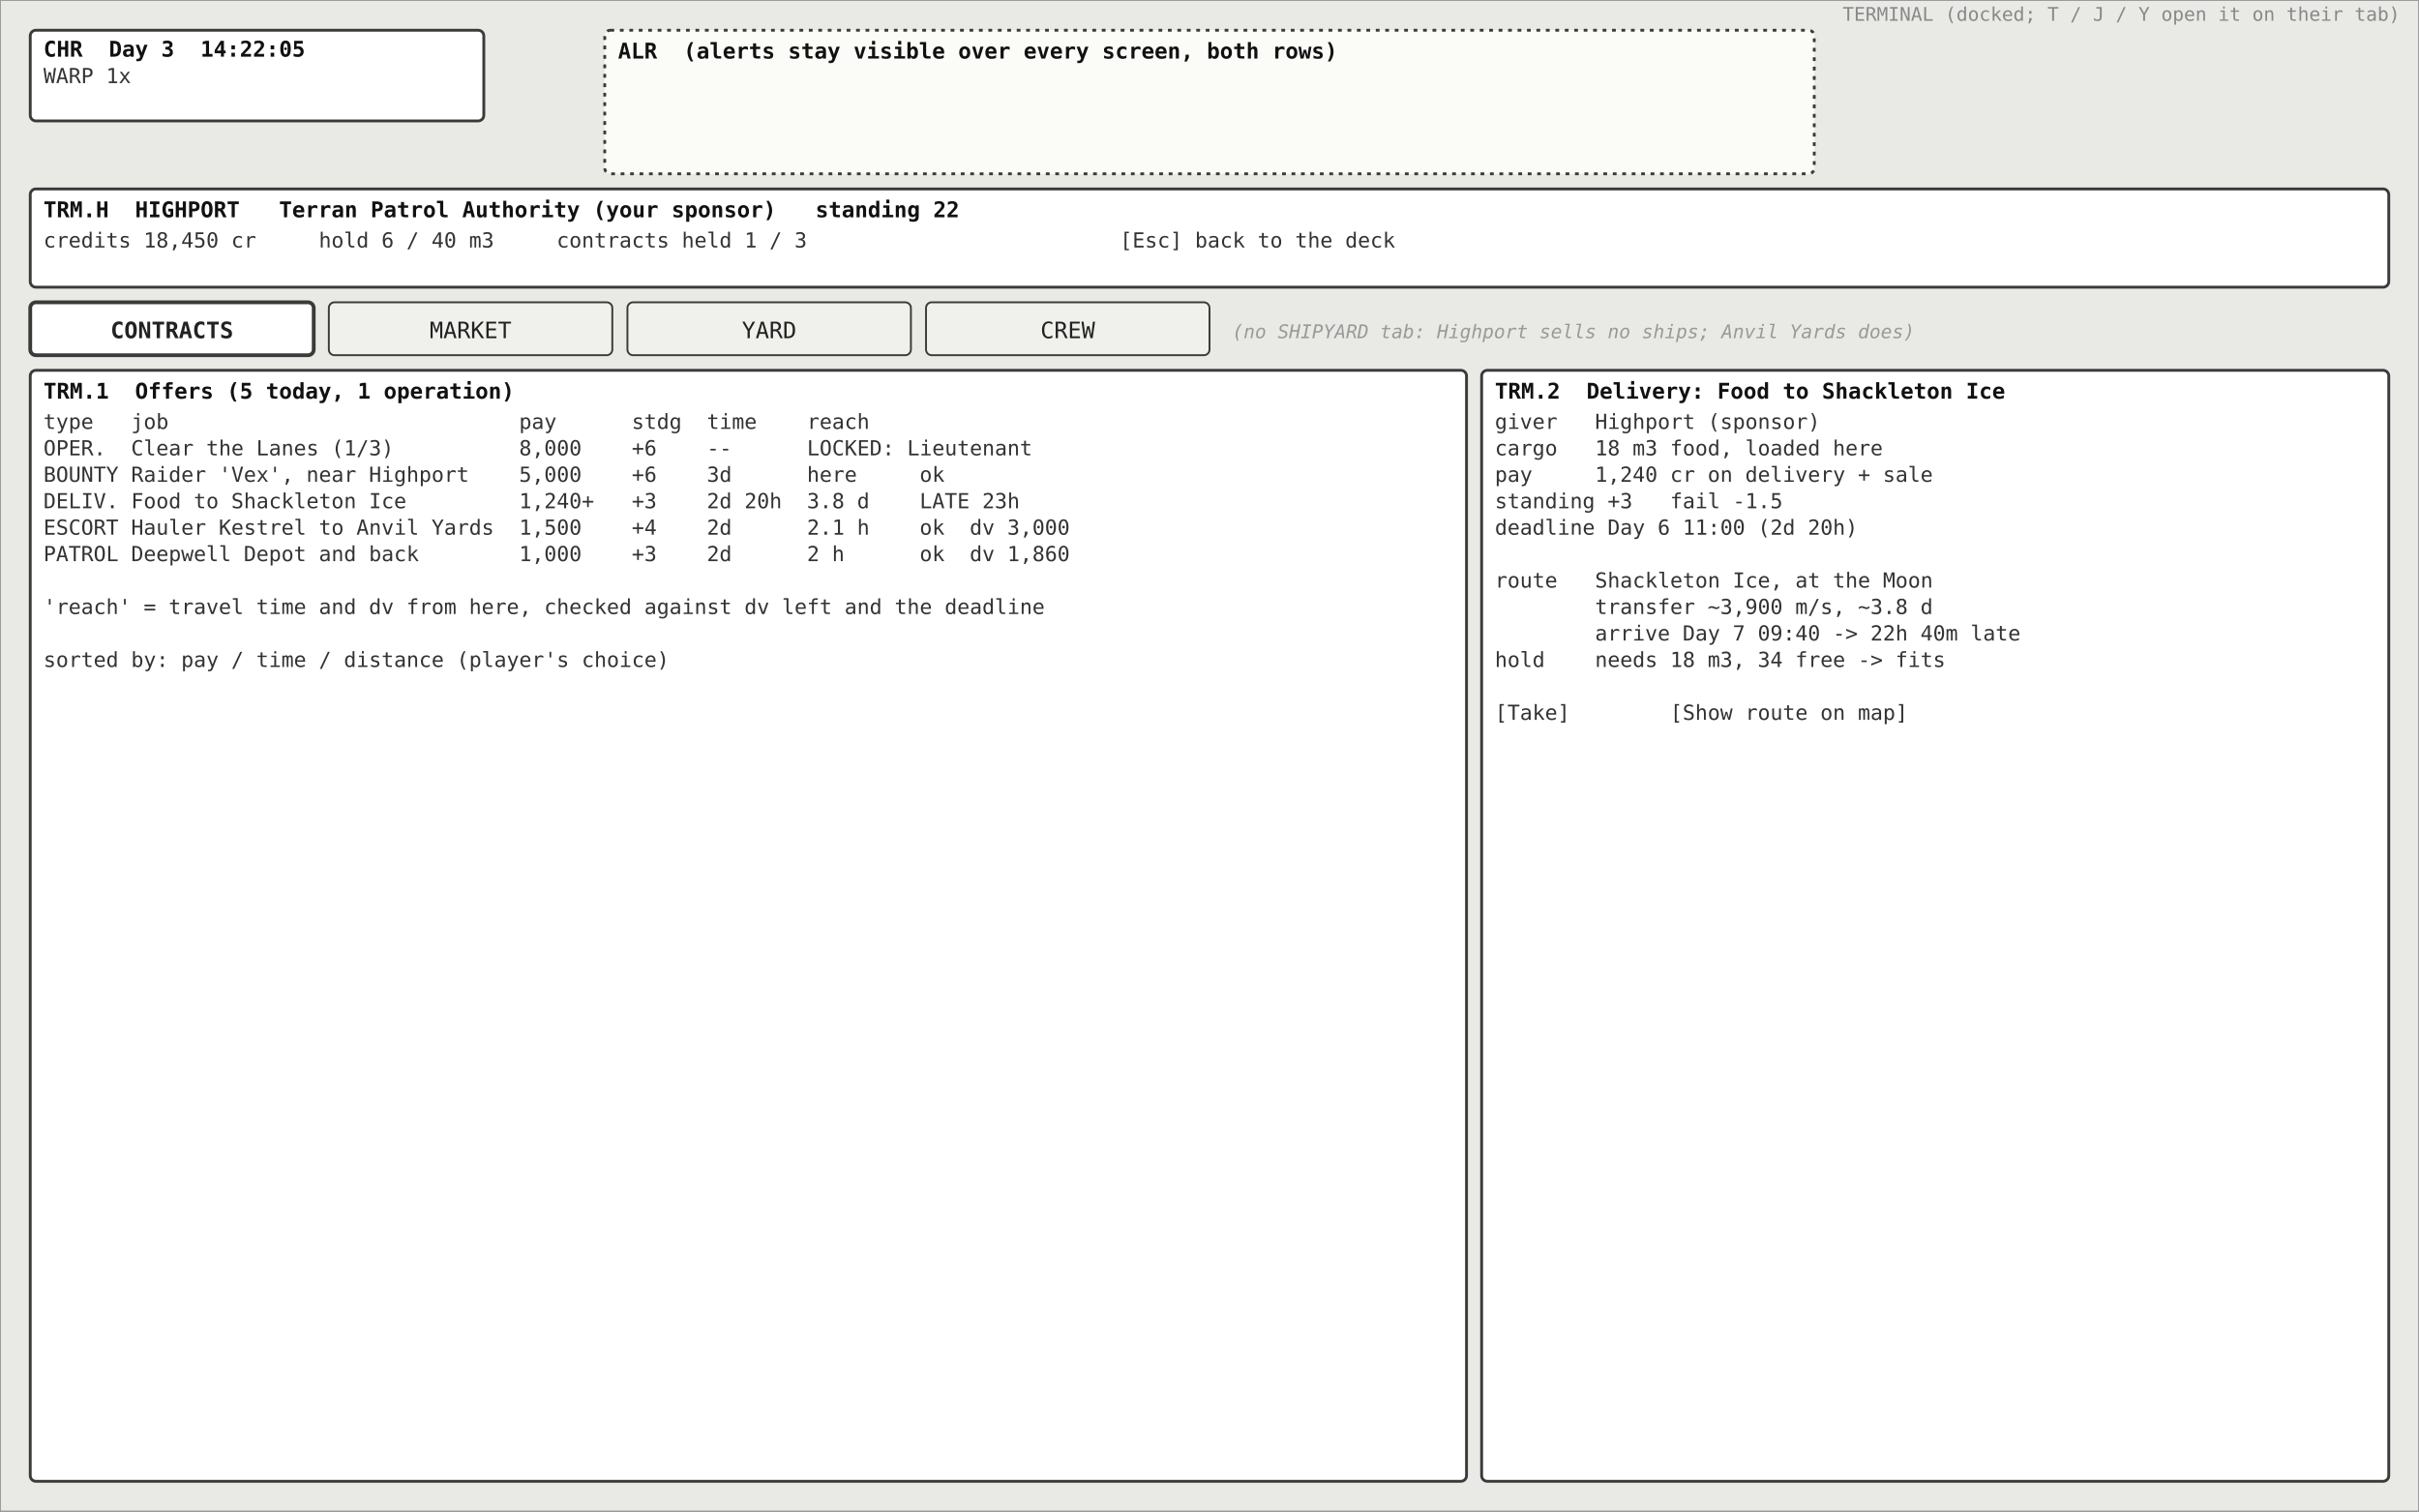
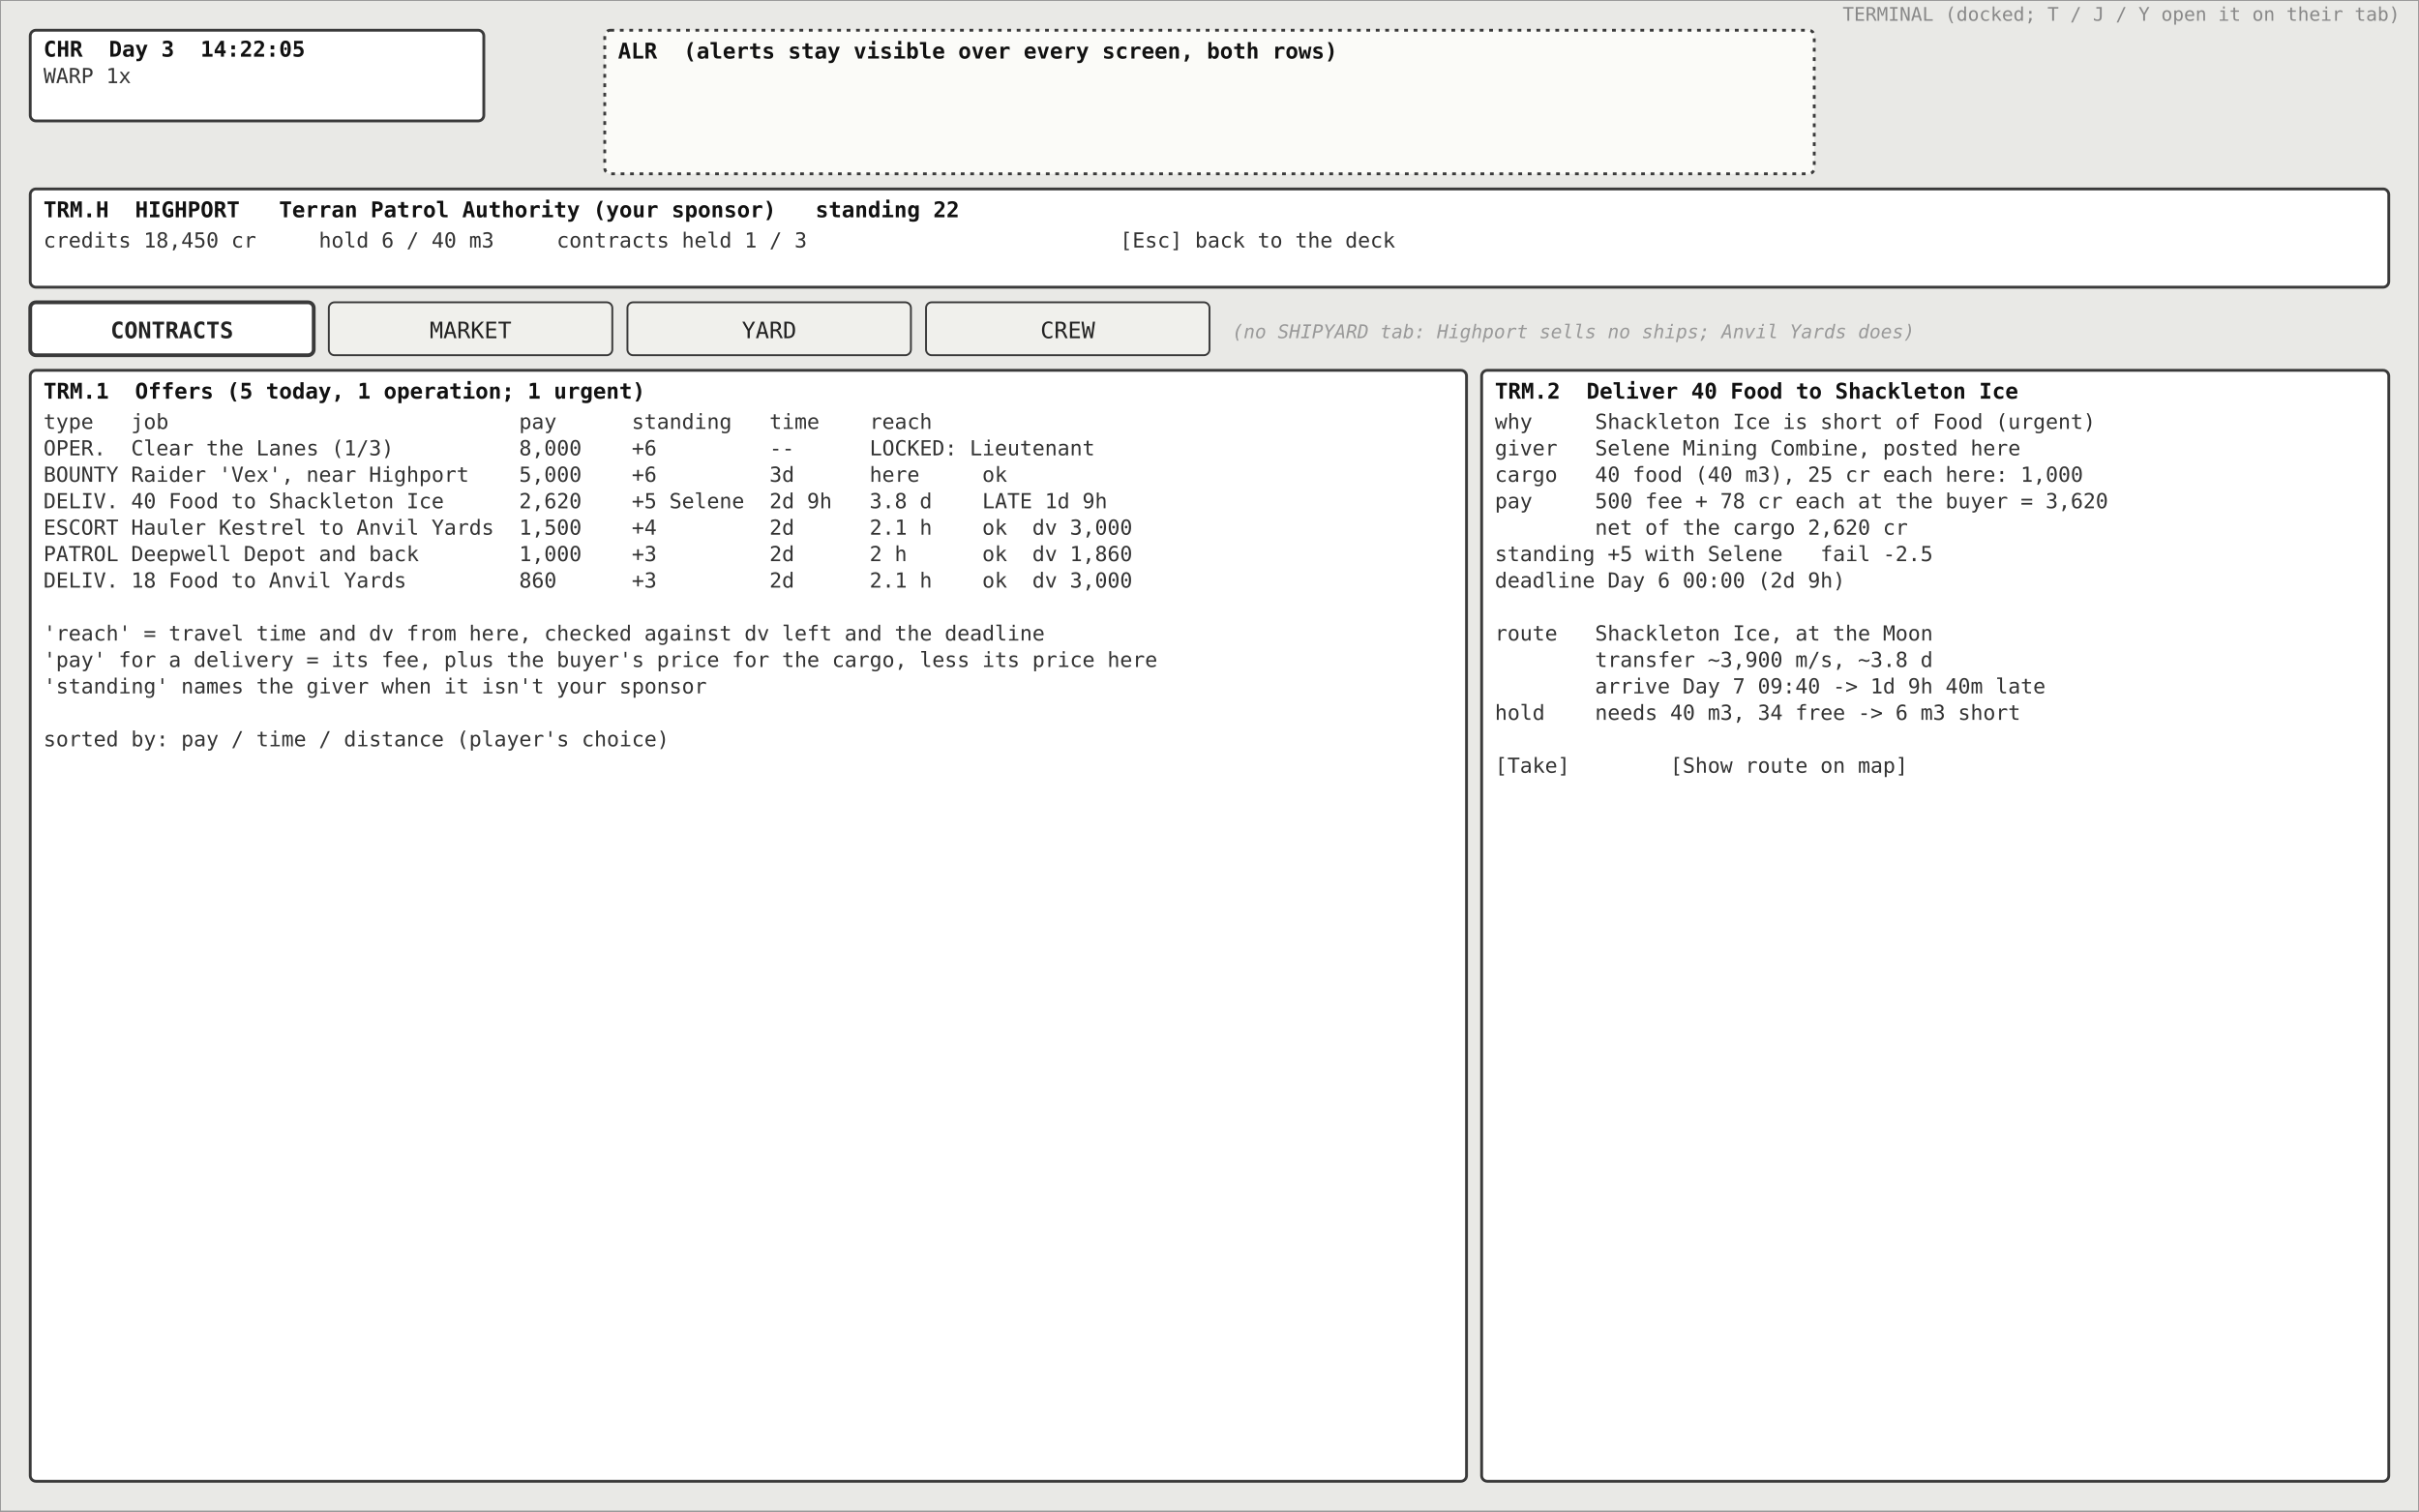
<svg xmlns="http://www.w3.org/2000/svg" width="1280" height="800" viewBox="0 0 1280 800" role="img" aria-label="Station terminal: one screen for every service a station sells">
  <rect x="0" y="0" width="1280" height="800" rx="0" fill="#e9e9e6" stroke="#9a9a9a" stroke-width="1" />
  <text x="1270" y="11" font-family="DejaVu Sans Mono, Menlo, Consolas, monospace" font-size="10" font-weight="normal" font-style="normal" fill="#888" text-anchor="end" xml:space="preserve" style="white-space:pre">TERMINAL (docked; T / J / Y open it on their tab)</text>
  <rect x="16" y="16" width="240" height="48" rx="3" fill="#ffffff" stroke="#3a3a3a" stroke-width="1.5" />
  <text x="23" y="30" font-family="DejaVu Sans Mono, Menlo, Consolas, monospace" font-size="11.5" font-weight="bold" font-style="normal" fill="#111" text-anchor="start" xml:space="preserve" style="white-space:pre">CHR  Day 3  14:22:05</text>
  <text x="23" y="44" font-family="DejaVu Sans Mono, Menlo, Consolas, monospace" font-size="11" font-weight="normal" font-style="normal" fill="#333" text-anchor="start" xml:space="preserve" style="white-space:pre">WARP 1x</text>
  <rect x="320" y="16" width="640" height="76" rx="3" fill="#fbfbf8" stroke="#3a3a3a" stroke-width="1.5" stroke-dasharray="2 3" />
  <text x="327" y="31" font-family="DejaVu Sans Mono, Menlo, Consolas, monospace" font-size="11.5" font-weight="bold" font-style="normal" fill="#111" text-anchor="start" xml:space="preserve" style="white-space:pre">ALR  (alerts stay visible over every screen, both rows)</text>
  <rect x="16" y="100" width="1248" height="52" rx="3" fill="#ffffff" stroke="#3a3a3a" stroke-width="1.5" />
  <text x="23" y="115" font-family="DejaVu Sans Mono, Menlo, Consolas, monospace" font-size="11.5" font-weight="bold" font-style="normal" fill="#111" text-anchor="start" xml:space="preserve" style="white-space:pre">TRM.H  HIGHPORT   Terran Patrol Authority (your sponsor)   standing 22</text>
  <text x="23" y="131" font-family="DejaVu Sans Mono, Menlo, Consolas, monospace" font-size="11" font-weight="normal" font-style="normal" fill="#333" text-anchor="start" xml:space="preserve" style="white-space:pre">credits 18,450 cr     hold 6 / 40 m3     contracts held 1 / 3                         [Esc] back to the deck</text>
  <rect x="16" y="160" width="150" height="28" rx="3" fill="#ffffff" stroke="#3a3a3a" stroke-width="2" />
  <text x="91" y="179" font-family="DejaVu Sans Mono, Menlo, Consolas, monospace" font-size="12" font-weight="bold" font-style="normal" fill="#222" text-anchor="middle" xml:space="preserve" style="white-space:pre">CONTRACTS</text>
  <rect x="174" y="160" width="150" height="28" rx="3" fill="#f0f0ec" stroke="#3a3a3a" stroke-width="1" />
  <text x="249" y="179" font-family="DejaVu Sans Mono, Menlo, Consolas, monospace" font-size="12" font-weight="normal" font-style="normal" fill="#222" text-anchor="middle" xml:space="preserve" style="white-space:pre">MARKET</text>
  <rect x="332" y="160" width="150" height="28" rx="3" fill="#f0f0ec" stroke="#3a3a3a" stroke-width="1" />
  <text x="407" y="179" font-family="DejaVu Sans Mono, Menlo, Consolas, monospace" font-size="12" font-weight="normal" font-style="normal" fill="#222" text-anchor="middle" xml:space="preserve" style="white-space:pre">YARD</text>
  <rect x="490" y="160" width="150" height="28" rx="3" fill="#f0f0ec" stroke="#3a3a3a" stroke-width="1" />
  <text x="565" y="179" font-family="DejaVu Sans Mono, Menlo, Consolas, monospace" font-size="12" font-weight="normal" font-style="normal" fill="#222" text-anchor="middle" xml:space="preserve" style="white-space:pre">CREW</text>
  <text x="652" y="179" font-family="DejaVu Sans Mono, Menlo, Consolas, monospace" font-size="10" font-weight="normal" font-style="italic" fill="#999" text-anchor="start" xml:space="preserve" style="white-space:pre">(no SHIPYARD tab: Highport sells no ships; Anvil Yards does)</text>
  <rect x="16" y="196" width="760" height="588" rx="3" fill="#ffffff" stroke="#3a3a3a" stroke-width="1.5" />
-   <text x="23" y="211" font-family="DejaVu Sans Mono, Menlo, Consolas, monospace" font-size="11.5" font-weight="bold" font-style="normal" fill="#111" text-anchor="start" xml:space="preserve" style="white-space:pre">TRM.1  Offers (5 today, 1 operation)</text>
-   <text x="23" y="227" font-family="DejaVu Sans Mono, Menlo, Consolas, monospace" font-size="11" font-weight="normal" font-style="normal" fill="#333" text-anchor="start" xml:space="preserve" style="white-space:pre">type   job                            pay      stdg  time    reach</text>
-   <text x="23" y="241" font-family="DejaVu Sans Mono, Menlo, Consolas, monospace" font-size="11" font-weight="normal" font-style="normal" fill="#333" text-anchor="start" xml:space="preserve" style="white-space:pre">OPER.  Clear the Lanes (1/3)          8,000    +6    --      LOCKED: Lieutenant</text>
-   <text x="23" y="255" font-family="DejaVu Sans Mono, Menlo, Consolas, monospace" font-size="11" font-weight="normal" font-style="normal" fill="#333" text-anchor="start" xml:space="preserve" style="white-space:pre">BOUNTY Raider 'Vex', near Highport    5,000    +6    3d      here     ok</text>
-   <text x="23" y="269" font-family="DejaVu Sans Mono, Menlo, Consolas, monospace" font-size="11" font-weight="normal" font-style="normal" fill="#333" text-anchor="start" xml:space="preserve" style="white-space:pre">DELIV. Food to Shackleton Ice         1,240+   +3    2d 20h  3.8 d    LATE 23h</text>
-   <text x="23" y="283" font-family="DejaVu Sans Mono, Menlo, Consolas, monospace" font-size="11" font-weight="normal" font-style="normal" fill="#333" text-anchor="start" xml:space="preserve" style="white-space:pre">ESCORT Hauler Kestrel to Anvil Yards  1,500    +4    2d      2.1 h    ok  dv 3,000</text>
-   <text x="23" y="297" font-family="DejaVu Sans Mono, Menlo, Consolas, monospace" font-size="11" font-weight="normal" font-style="normal" fill="#333" text-anchor="start" xml:space="preserve" style="white-space:pre">PATROL Deepwell Depot and back        1,000    +3    2d      2 h      ok  dv 1,860</text>
-   <text x="23" y="311" font-family="DejaVu Sans Mono, Menlo, Consolas, monospace" font-size="11" font-weight="normal" font-style="normal" fill="#333" text-anchor="start" xml:space="preserve" style="white-space:pre" />
-   <text x="23" y="325" font-family="DejaVu Sans Mono, Menlo, Consolas, monospace" font-size="11" font-weight="normal" font-style="normal" fill="#333" text-anchor="start" xml:space="preserve" style="white-space:pre">'reach' = travel time and dv from here, checked against dv left and the deadline</text>
-   <text x="23" y="339" font-family="DejaVu Sans Mono, Menlo, Consolas, monospace" font-size="11" font-weight="normal" font-style="normal" fill="#333" text-anchor="start" xml:space="preserve" style="white-space:pre" />
-   <text x="23" y="353" font-family="DejaVu Sans Mono, Menlo, Consolas, monospace" font-size="11" font-weight="normal" font-style="normal" fill="#333" text-anchor="start" xml:space="preserve" style="white-space:pre">sorted by: pay / time / distance (player's choice)</text>
+   <text x="23" y="211" font-family="DejaVu Sans Mono, Menlo, Consolas, monospace" font-size="11.5" font-weight="bold" font-style="normal" fill="#111" text-anchor="start" xml:space="preserve" style="white-space:pre">TRM.1  Offers (5 today, 1 operation; 1 urgent)</text>
+   <text x="23" y="227" font-family="DejaVu Sans Mono, Menlo, Consolas, monospace" font-size="11" font-weight="normal" font-style="normal" fill="#333" text-anchor="start" xml:space="preserve" style="white-space:pre">type   job                            pay      standing   time    reach</text>
+   <text x="23" y="241" font-family="DejaVu Sans Mono, Menlo, Consolas, monospace" font-size="11" font-weight="normal" font-style="normal" fill="#333" text-anchor="start" xml:space="preserve" style="white-space:pre">OPER.  Clear the Lanes (1/3)          8,000    +6         --      LOCKED: Lieutenant</text>
+   <text x="23" y="255" font-family="DejaVu Sans Mono, Menlo, Consolas, monospace" font-size="11" font-weight="normal" font-style="normal" fill="#333" text-anchor="start" xml:space="preserve" style="white-space:pre">BOUNTY Raider 'Vex', near Highport    5,000    +6         3d      here     ok</text>
+   <text x="23" y="269" font-family="DejaVu Sans Mono, Menlo, Consolas, monospace" font-size="11" font-weight="normal" font-style="normal" fill="#333" text-anchor="start" xml:space="preserve" style="white-space:pre">DELIV. 40 Food to Shackleton Ice      2,620    +5 Selene  2d 9h   3.8 d    LATE 1d 9h</text>
+   <text x="23" y="283" font-family="DejaVu Sans Mono, Menlo, Consolas, monospace" font-size="11" font-weight="normal" font-style="normal" fill="#333" text-anchor="start" xml:space="preserve" style="white-space:pre">ESCORT Hauler Kestrel to Anvil Yards  1,500    +4         2d      2.1 h    ok  dv 3,000</text>
+   <text x="23" y="297" font-family="DejaVu Sans Mono, Menlo, Consolas, monospace" font-size="11" font-weight="normal" font-style="normal" fill="#333" text-anchor="start" xml:space="preserve" style="white-space:pre">PATROL Deepwell Depot and back        1,000    +3         2d      2 h      ok  dv 1,860</text>
+   <text x="23" y="311" font-family="DejaVu Sans Mono, Menlo, Consolas, monospace" font-size="11" font-weight="normal" font-style="normal" fill="#333" text-anchor="start" xml:space="preserve" style="white-space:pre">DELIV. 18 Food to Anvil Yards         860      +3         2d      2.1 h    ok  dv 3,000</text>
+   <text x="23" y="325" font-family="DejaVu Sans Mono, Menlo, Consolas, monospace" font-size="11" font-weight="normal" font-style="normal" fill="#333" text-anchor="start" xml:space="preserve" style="white-space:pre" />
+   <text x="23" y="339" font-family="DejaVu Sans Mono, Menlo, Consolas, monospace" font-size="11" font-weight="normal" font-style="normal" fill="#333" text-anchor="start" xml:space="preserve" style="white-space:pre">'reach' = travel time and dv from here, checked against dv left and the deadline</text>
+   <text x="23" y="353" font-family="DejaVu Sans Mono, Menlo, Consolas, monospace" font-size="11" font-weight="normal" font-style="normal" fill="#333" text-anchor="start" xml:space="preserve" style="white-space:pre">'pay' for a delivery = its fee, plus the buyer's price for the cargo, less its price here</text>
+   <text x="23" y="367" font-family="DejaVu Sans Mono, Menlo, Consolas, monospace" font-size="11" font-weight="normal" font-style="normal" fill="#333" text-anchor="start" xml:space="preserve" style="white-space:pre">'standing' names the giver when it isn't your sponsor</text>
+   <text x="23" y="381" font-family="DejaVu Sans Mono, Menlo, Consolas, monospace" font-size="11" font-weight="normal" font-style="normal" fill="#333" text-anchor="start" xml:space="preserve" style="white-space:pre" />
+   <text x="23" y="395" font-family="DejaVu Sans Mono, Menlo, Consolas, monospace" font-size="11" font-weight="normal" font-style="normal" fill="#333" text-anchor="start" xml:space="preserve" style="white-space:pre">sorted by: pay / time / distance (player's choice)</text>
  <rect x="784" y="196" width="480" height="588" rx="3" fill="#ffffff" stroke="#3a3a3a" stroke-width="1.5" />
-   <text x="791" y="211" font-family="DejaVu Sans Mono, Menlo, Consolas, monospace" font-size="11.5" font-weight="bold" font-style="normal" fill="#111" text-anchor="start" xml:space="preserve" style="white-space:pre">TRM.2  Delivery: Food to Shackleton Ice</text>
-   <text x="791" y="227" font-family="DejaVu Sans Mono, Menlo, Consolas, monospace" font-size="11" font-weight="normal" font-style="normal" fill="#333" text-anchor="start" xml:space="preserve" style="white-space:pre">giver   Highport (sponsor)</text>
-   <text x="791" y="241" font-family="DejaVu Sans Mono, Menlo, Consolas, monospace" font-size="11" font-weight="normal" font-style="normal" fill="#333" text-anchor="start" xml:space="preserve" style="white-space:pre">cargo   18 m3 food, loaded here</text>
-   <text x="791" y="255" font-family="DejaVu Sans Mono, Menlo, Consolas, monospace" font-size="11" font-weight="normal" font-style="normal" fill="#333" text-anchor="start" xml:space="preserve" style="white-space:pre">pay     1,240 cr on delivery + sale</text>
-   <text x="791" y="269" font-family="DejaVu Sans Mono, Menlo, Consolas, monospace" font-size="11" font-weight="normal" font-style="normal" fill="#333" text-anchor="start" xml:space="preserve" style="white-space:pre">standing +3   fail -1.5</text>
-   <text x="791" y="283" font-family="DejaVu Sans Mono, Menlo, Consolas, monospace" font-size="11" font-weight="normal" font-style="normal" fill="#333" text-anchor="start" xml:space="preserve" style="white-space:pre">deadline Day 6 11:00 (2d 20h)</text>
-   <text x="791" y="297" font-family="DejaVu Sans Mono, Menlo, Consolas, monospace" font-size="11" font-weight="normal" font-style="normal" fill="#333" text-anchor="start" xml:space="preserve" style="white-space:pre" />
-   <text x="791" y="311" font-family="DejaVu Sans Mono, Menlo, Consolas, monospace" font-size="11" font-weight="normal" font-style="normal" fill="#333" text-anchor="start" xml:space="preserve" style="white-space:pre">route   Shackleton Ice, at the Moon</text>
-   <text x="791" y="325" font-family="DejaVu Sans Mono, Menlo, Consolas, monospace" font-size="11" font-weight="normal" font-style="normal" fill="#333" text-anchor="start" xml:space="preserve" style="white-space:pre">        transfer ~3,900 m/s, ~3.8 d</text>
-   <text x="791" y="339" font-family="DejaVu Sans Mono, Menlo, Consolas, monospace" font-size="11" font-weight="normal" font-style="normal" fill="#333" text-anchor="start" xml:space="preserve" style="white-space:pre">        arrive Day 7 09:40 -&gt; 22h 40m late</text>
-   <text x="791" y="353" font-family="DejaVu Sans Mono, Menlo, Consolas, monospace" font-size="11" font-weight="normal" font-style="normal" fill="#333" text-anchor="start" xml:space="preserve" style="white-space:pre">hold    needs 18 m3, 34 free -&gt; fits</text>
-   <text x="791" y="367" font-family="DejaVu Sans Mono, Menlo, Consolas, monospace" font-size="11" font-weight="normal" font-style="normal" fill="#333" text-anchor="start" xml:space="preserve" style="white-space:pre" />
-   <text x="791" y="381" font-family="DejaVu Sans Mono, Menlo, Consolas, monospace" font-size="11" font-weight="normal" font-style="normal" fill="#333" text-anchor="start" xml:space="preserve" style="white-space:pre">[Take]        [Show route on map]</text>
+   <text x="791" y="211" font-family="DejaVu Sans Mono, Menlo, Consolas, monospace" font-size="11.5" font-weight="bold" font-style="normal" fill="#111" text-anchor="start" xml:space="preserve" style="white-space:pre">TRM.2  Deliver 40 Food to Shackleton Ice</text>
+   <text x="791" y="227" font-family="DejaVu Sans Mono, Menlo, Consolas, monospace" font-size="11" font-weight="normal" font-style="normal" fill="#333" text-anchor="start" xml:space="preserve" style="white-space:pre">why     Shackleton Ice is short of Food (urgent)</text>
+   <text x="791" y="241" font-family="DejaVu Sans Mono, Menlo, Consolas, monospace" font-size="11" font-weight="normal" font-style="normal" fill="#333" text-anchor="start" xml:space="preserve" style="white-space:pre">giver   Selene Mining Combine, posted here</text>
+   <text x="791" y="255" font-family="DejaVu Sans Mono, Menlo, Consolas, monospace" font-size="11" font-weight="normal" font-style="normal" fill="#333" text-anchor="start" xml:space="preserve" style="white-space:pre">cargo   40 food (40 m3), 25 cr each here: 1,000</text>
+   <text x="791" y="269" font-family="DejaVu Sans Mono, Menlo, Consolas, monospace" font-size="11" font-weight="normal" font-style="normal" fill="#333" text-anchor="start" xml:space="preserve" style="white-space:pre">pay     500 fee + 78 cr each at the buyer = 3,620</text>
+   <text x="791" y="283" font-family="DejaVu Sans Mono, Menlo, Consolas, monospace" font-size="11" font-weight="normal" font-style="normal" fill="#333" text-anchor="start" xml:space="preserve" style="white-space:pre">        net of the cargo 2,620 cr</text>
+   <text x="791" y="297" font-family="DejaVu Sans Mono, Menlo, Consolas, monospace" font-size="11" font-weight="normal" font-style="normal" fill="#333" text-anchor="start" xml:space="preserve" style="white-space:pre">standing +5 with Selene   fail -2.5</text>
+   <text x="791" y="311" font-family="DejaVu Sans Mono, Menlo, Consolas, monospace" font-size="11" font-weight="normal" font-style="normal" fill="#333" text-anchor="start" xml:space="preserve" style="white-space:pre">deadline Day 6 00:00 (2d 9h)</text>
+   <text x="791" y="325" font-family="DejaVu Sans Mono, Menlo, Consolas, monospace" font-size="11" font-weight="normal" font-style="normal" fill="#333" text-anchor="start" xml:space="preserve" style="white-space:pre" />
+   <text x="791" y="339" font-family="DejaVu Sans Mono, Menlo, Consolas, monospace" font-size="11" font-weight="normal" font-style="normal" fill="#333" text-anchor="start" xml:space="preserve" style="white-space:pre">route   Shackleton Ice, at the Moon</text>
+   <text x="791" y="353" font-family="DejaVu Sans Mono, Menlo, Consolas, monospace" font-size="11" font-weight="normal" font-style="normal" fill="#333" text-anchor="start" xml:space="preserve" style="white-space:pre">        transfer ~3,900 m/s, ~3.8 d</text>
+   <text x="791" y="367" font-family="DejaVu Sans Mono, Menlo, Consolas, monospace" font-size="11" font-weight="normal" font-style="normal" fill="#333" text-anchor="start" xml:space="preserve" style="white-space:pre">        arrive Day 7 09:40 -&gt; 1d 9h 40m late</text>
+   <text x="791" y="381" font-family="DejaVu Sans Mono, Menlo, Consolas, monospace" font-size="11" font-weight="normal" font-style="normal" fill="#333" text-anchor="start" xml:space="preserve" style="white-space:pre">hold    needs 40 m3, 34 free -&gt; 6 m3 short</text>
+   <text x="791" y="395" font-family="DejaVu Sans Mono, Menlo, Consolas, monospace" font-size="11" font-weight="normal" font-style="normal" fill="#333" text-anchor="start" xml:space="preserve" style="white-space:pre" />
+   <text x="791" y="409" font-family="DejaVu Sans Mono, Menlo, Consolas, monospace" font-size="11" font-weight="normal" font-style="normal" fill="#333" text-anchor="start" xml:space="preserve" style="white-space:pre">[Take]        [Show route on map]</text>
</svg>
